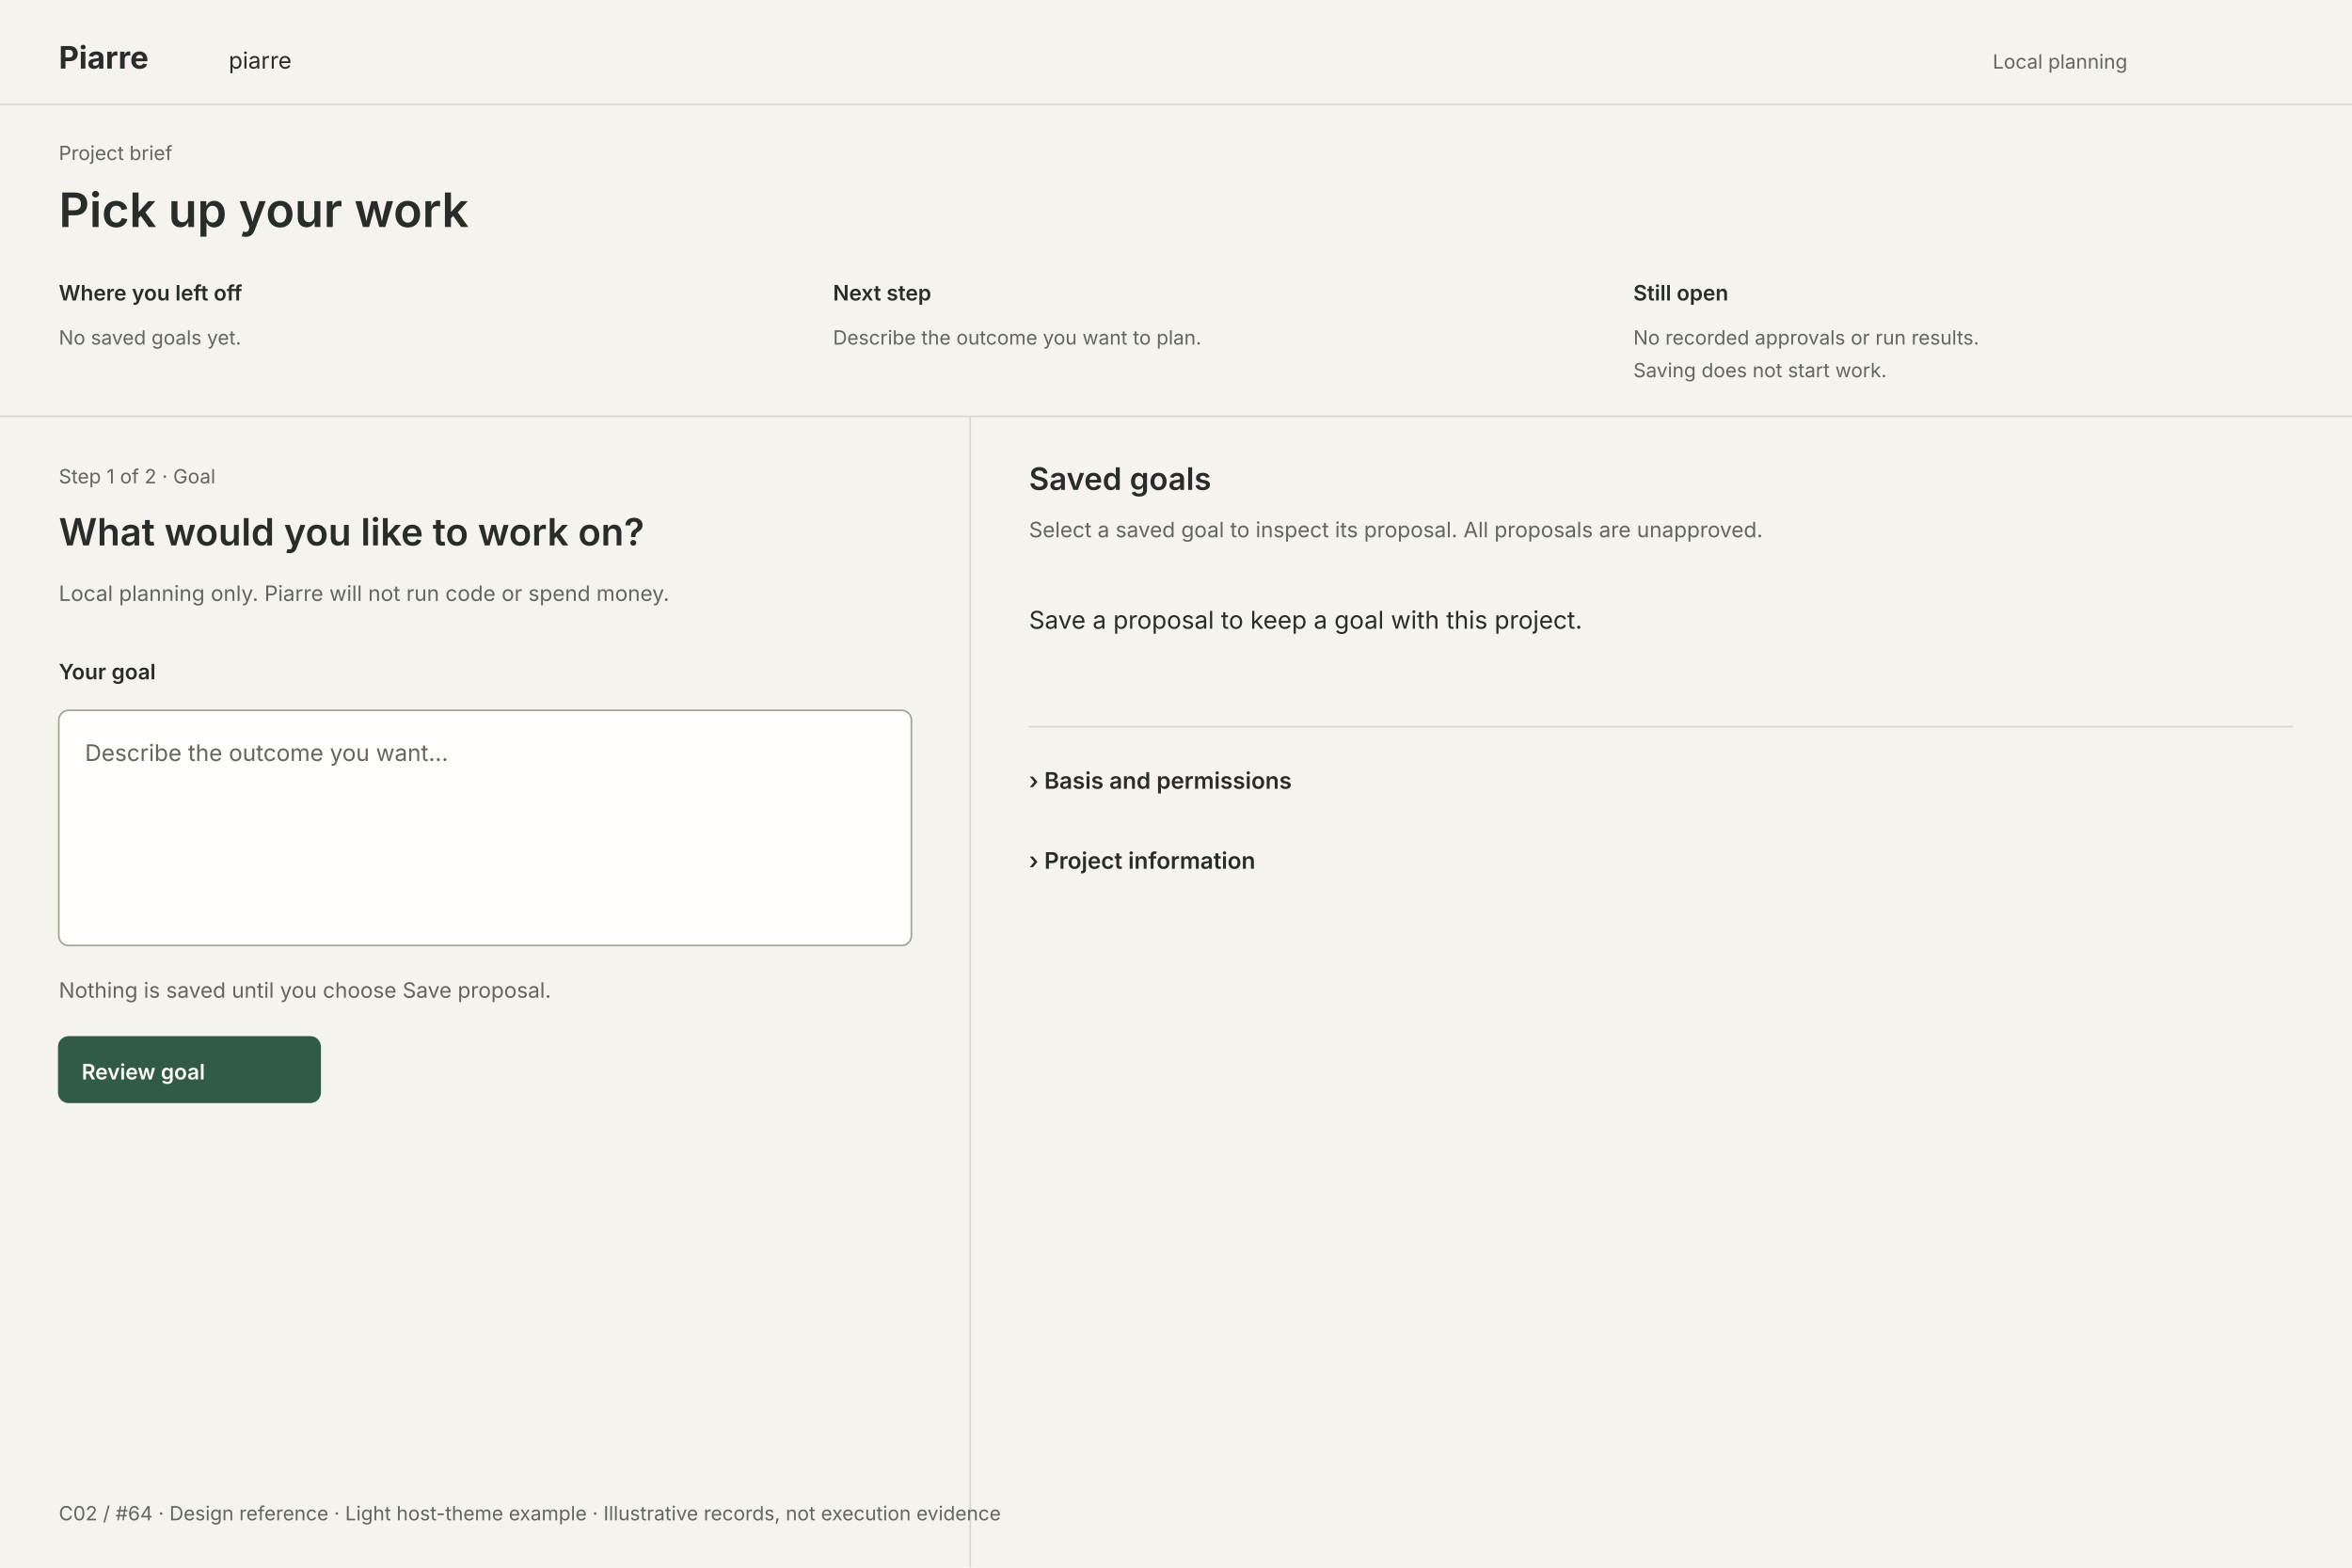
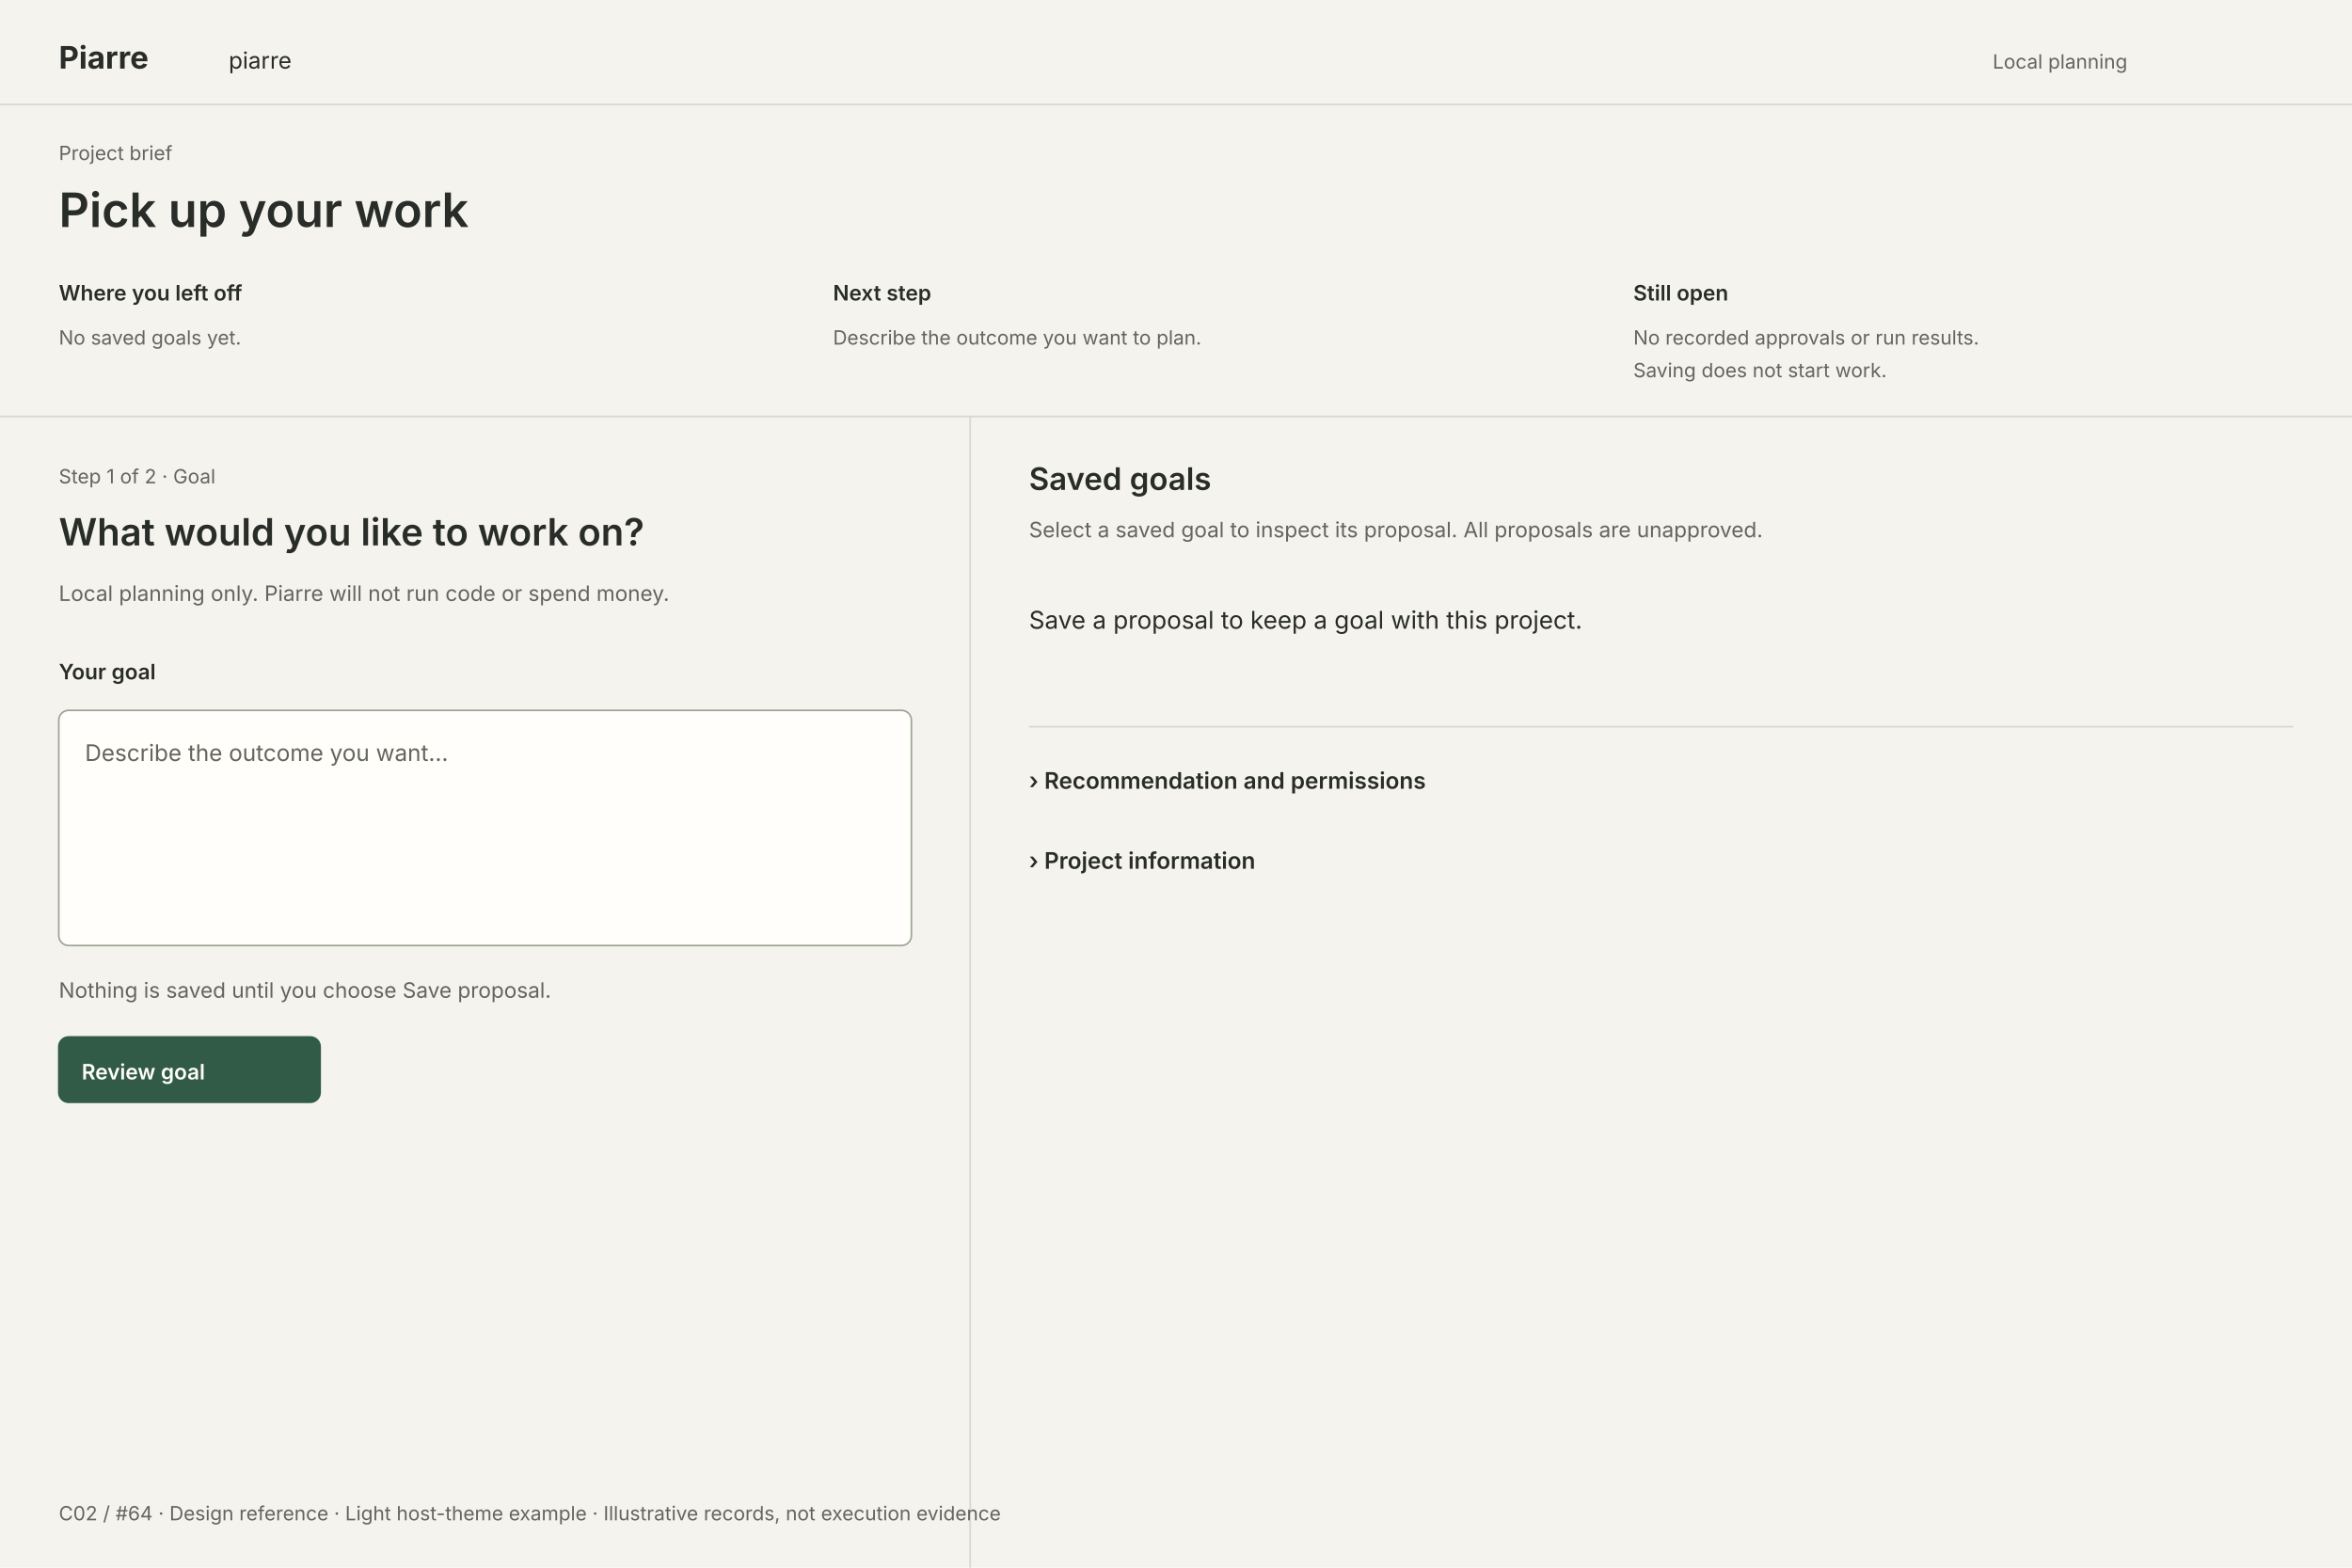
<svg xmlns="http://www.w3.org/2000/svg" width="1440" height="960" viewBox="0 0 1440 960">
  <rect x="0" y="0" width="1440" height="960" rx="0" fill="#f5f3ed" stroke="none" />
  <g id="canonical-project-brief">
    <text x="36" y="42" font-family="-apple-system, BlinkMacSystemFont, Segoe UI, sans-serif" font-size="19" fill="#292d29" font-weight="700">Piarre</text>
    <text x="140" y="42" font-family="-apple-system, BlinkMacSystemFont, Segoe UI, sans-serif" font-size="14" fill="#292d29" font-weight="400">piarre</text>
    <text x="1220" y="42" font-family="-apple-system, BlinkMacSystemFont, Segoe UI, sans-serif" font-size="12" fill="#62665d" font-weight="400">Local planning</text>
    <path d="M0 64L1440 64" stroke="#d7d8cd" />
    <text x="36" y="98" font-family="-apple-system, BlinkMacSystemFont, Segoe UI, sans-serif" font-size="12" fill="#62665d" font-weight="400">Project brief</text>
    <text x="36" y="139" font-family="-apple-system, BlinkMacSystemFont, Segoe UI, sans-serif" font-size="29" fill="#292d29" font-weight="600">Pick up your work</text>
    <text x="36" y="184" font-family="-apple-system, BlinkMacSystemFont, Segoe UI, sans-serif" font-size="13" fill="#292d29" font-weight="600">Where you left off</text>
    <text x="36" y="211" font-family="-apple-system, BlinkMacSystemFont, Segoe UI, sans-serif" font-size="12" fill="#62665d" font-weight="400">No saved goals yet.</text>
    <text x="510" y="184" font-family="-apple-system, BlinkMacSystemFont, Segoe UI, sans-serif" font-size="13" fill="#292d29" font-weight="600">Next step</text>
    <text x="510" y="211" font-family="-apple-system, BlinkMacSystemFont, Segoe UI, sans-serif" font-size="12" fill="#62665d" font-weight="400">Describe the outcome you want to plan.</text>
    <text x="1000" y="184" font-family="-apple-system, BlinkMacSystemFont, Segoe UI, sans-serif" font-size="13" fill="#292d29" font-weight="600">Still open</text>
    <text x="1000" y="211" font-family="-apple-system, BlinkMacSystemFont, Segoe UI, sans-serif" font-size="12" fill="#62665d" font-weight="400">No recorded approvals or run results.</text>
    <text x="1000" y="231" font-family="-apple-system, BlinkMacSystemFont, Segoe UI, sans-serif" font-size="12" fill="#62665d" font-weight="400">Saving does not start work.</text>
    <path d="M0 255L1440 255" stroke="#d7d8cd" />
  </g>
  <g id="goal-planning">
    <path d="M594 255L594 960" stroke="#d7d8cd" />
    <text x="36" y="296" font-family="-apple-system, BlinkMacSystemFont, Segoe UI, sans-serif" font-size="12" fill="#62665d" font-weight="400">Step 1 of 2 · Goal</text>
    <text x="36" y="334" font-family="-apple-system, BlinkMacSystemFont, Segoe UI, sans-serif" font-size="23" fill="#292d29" font-weight="600">What would you like to work on?</text>
    <text x="36" y="368" font-family="-apple-system, BlinkMacSystemFont, Segoe UI, sans-serif" font-size="13" fill="#62665d" font-weight="400">Local planning only. Piarre will not run code or spend money.</text>
    <text x="36" y="416" font-family="-apple-system, BlinkMacSystemFont, Segoe UI, sans-serif" font-size="13" fill="#292d29" font-weight="600">Your goal</text>
    <rect x="36" y="435" width="522" height="144" rx="6" fill="#fffefa" stroke="#9ca594" />
    <text x="52" y="466" font-family="-apple-system, BlinkMacSystemFont, Segoe UI, sans-serif" font-size="14" fill="#62665d" font-weight="400">Describe the outcome you want…</text>
    <text x="36" y="611" font-family="-apple-system, BlinkMacSystemFont, Segoe UI, sans-serif" font-size="13" fill="#62665d" font-weight="400">Nothing is saved until you choose Save proposal.</text>
    <rect x="36" y="635" width="160" height="40" rx="6" fill="#315b46" stroke="#315b46" />
    <text x="50" y="661" font-family="-apple-system, BlinkMacSystemFont, Segoe UI, sans-serif" font-size="13" fill="#fffefa" font-weight="600">Review goal</text>
  </g>
  <g id="saved-project-inspection">
    <text x="630" y="300" font-family="-apple-system, BlinkMacSystemFont, Segoe UI, sans-serif" font-size="19" fill="#292d29" font-weight="600">Saved goals</text>
    <text x="630" y="329" font-family="-apple-system, BlinkMacSystemFont, Segoe UI, sans-serif" font-size="13" fill="#62665d" font-weight="400">Select a saved goal to inspect its proposal. All proposals are unapproved.</text>
    <text x="630" y="385" font-family="-apple-system, BlinkMacSystemFont, Segoe UI, sans-serif" font-size="15" fill="#292d29" font-weight="400">Save a proposal to keep a goal with this project.</text>
    <path d="M630 445L1404 445" stroke="#d7d8cd" />
-     <text x="630" y="483" font-family="-apple-system, BlinkMacSystemFont, Segoe UI, sans-serif" font-size="14" fill="#292d29" font-weight="600">› Basis and permissions</text>
+     <text x="630" y="483" font-family="-apple-system, BlinkMacSystemFont, Segoe UI, sans-serif" font-size="14" fill="#292d29" font-weight="600">› Recommendation and permissions</text>
    <text x="630" y="532" font-family="-apple-system, BlinkMacSystemFont, Segoe UI, sans-serif" font-size="14" fill="#292d29" font-weight="600">› Project information</text>
  </g>
  <text x="36" y="931" font-family="-apple-system, BlinkMacSystemFont, Segoe UI, sans-serif" font-size="12" fill="#62665d" font-weight="400">C02 / #64 · Design reference · Light host-theme example · Illustrative records, not execution evidence</text>
</svg>
